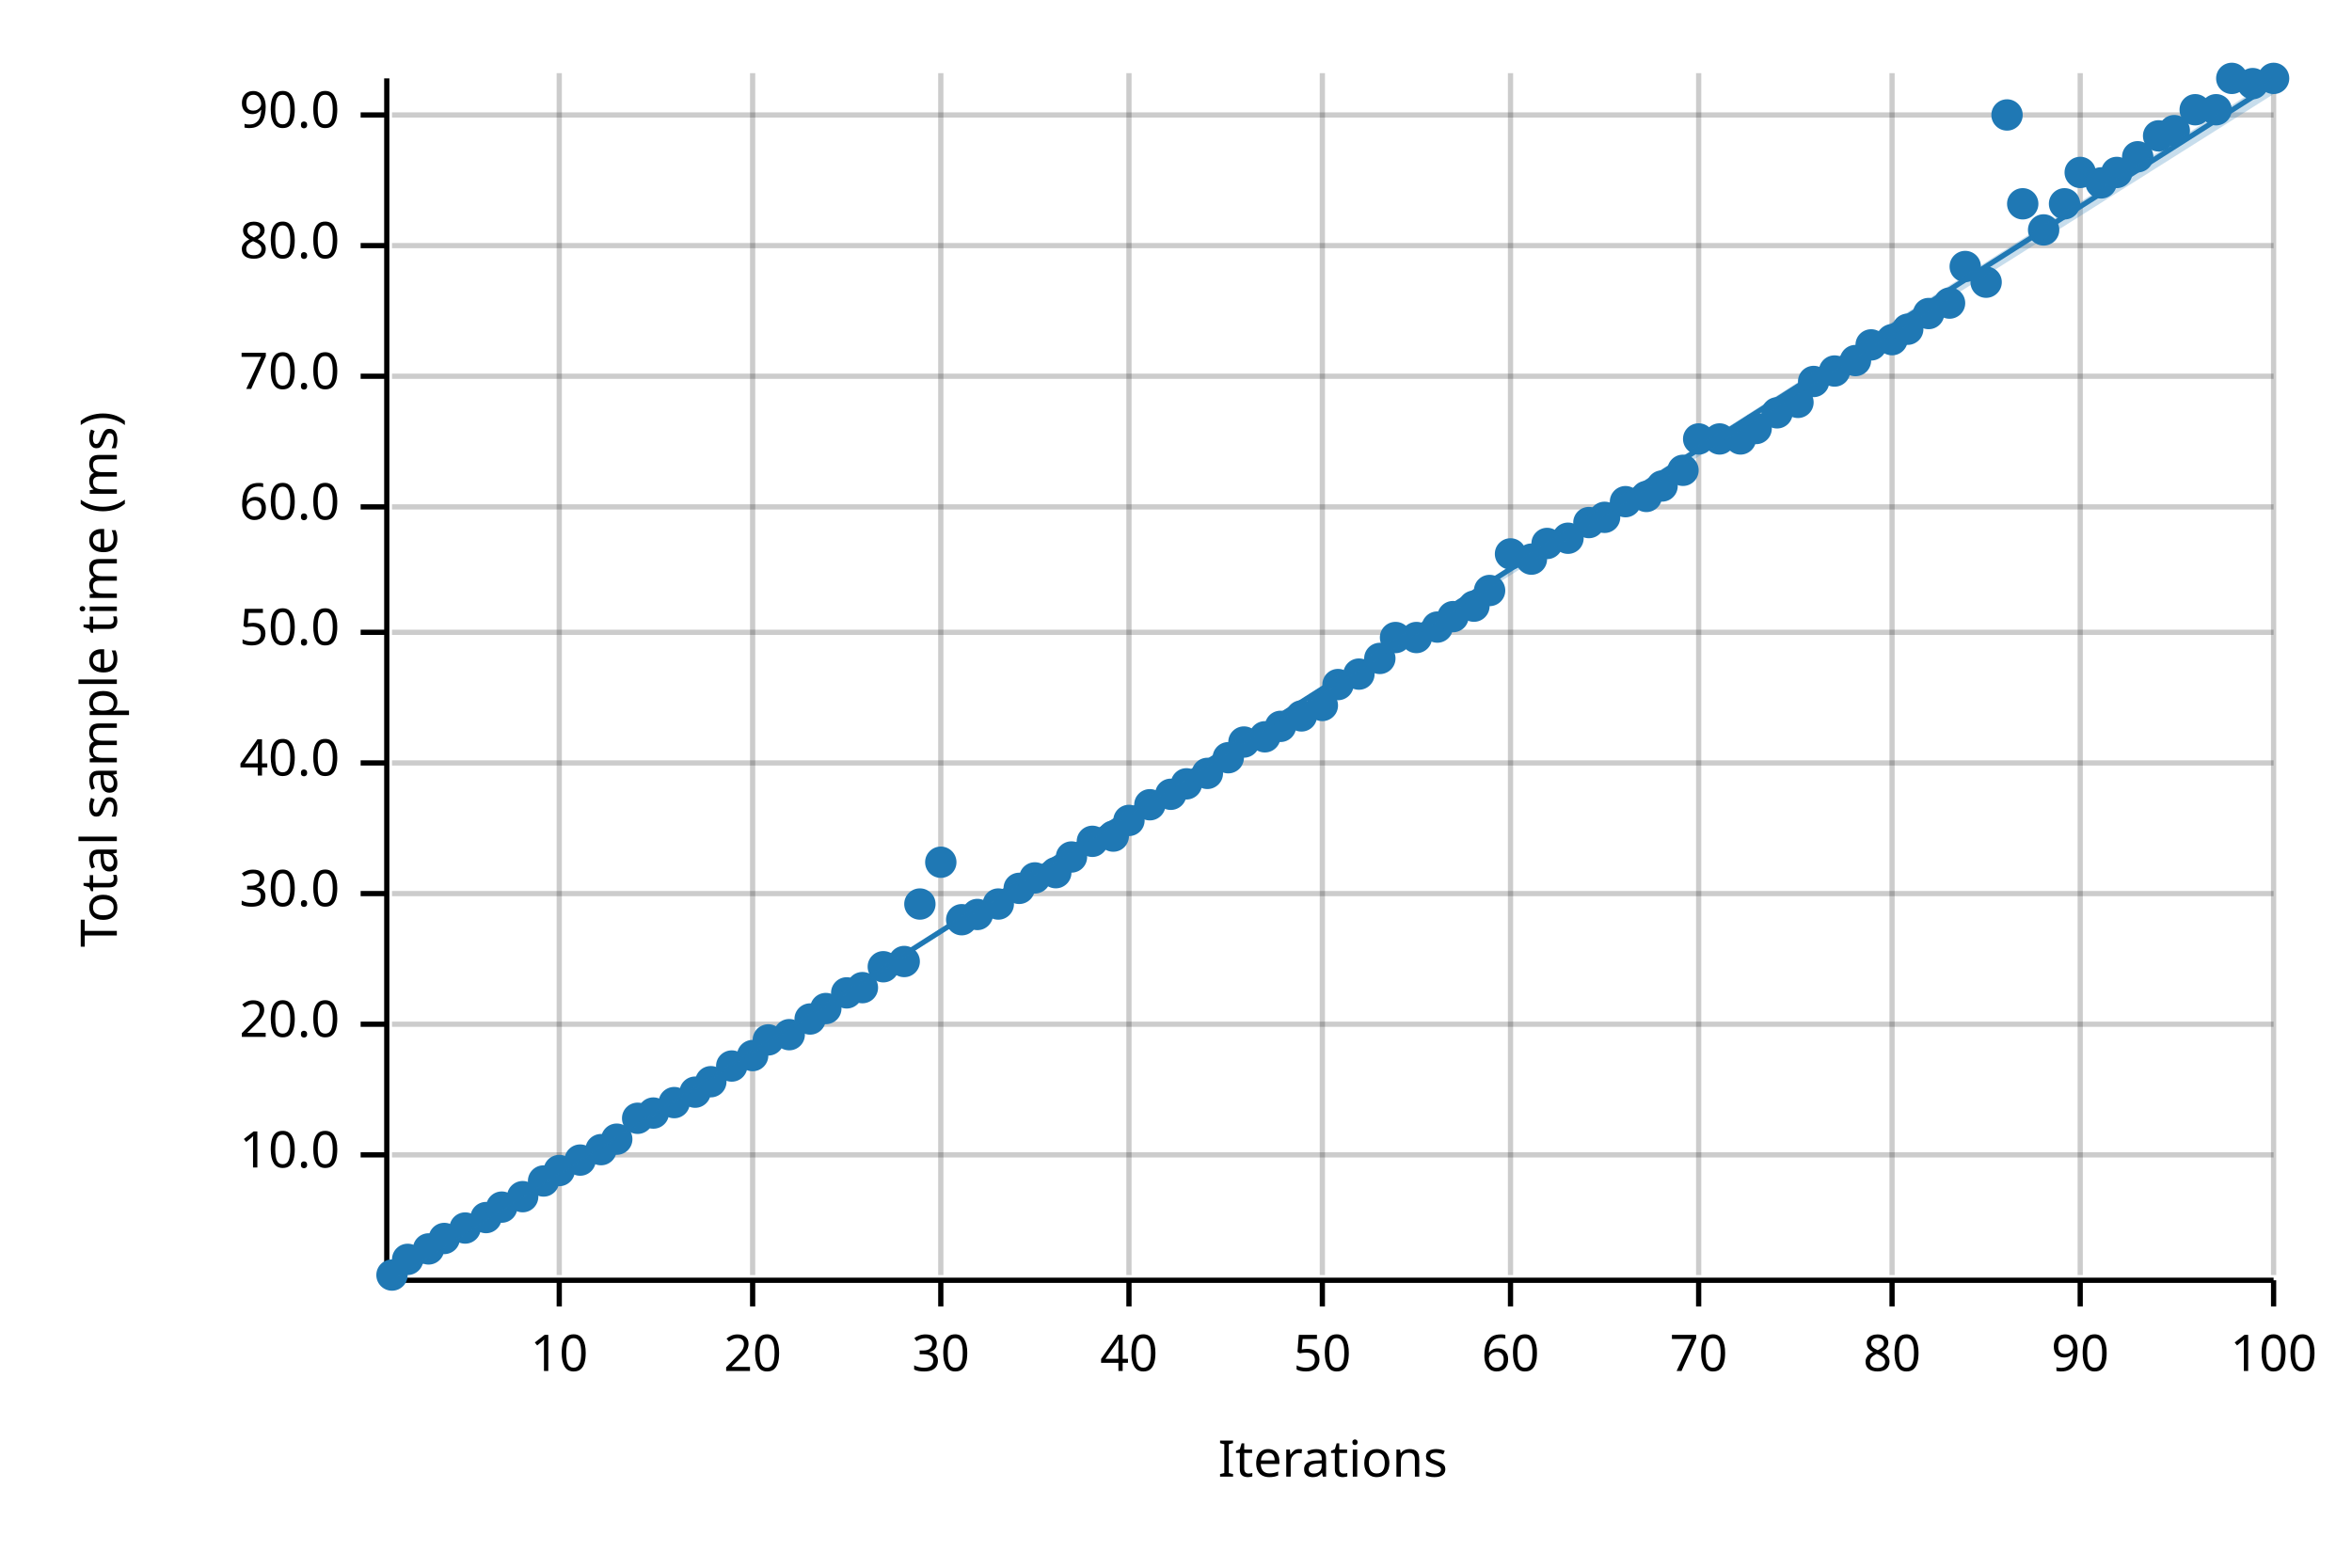
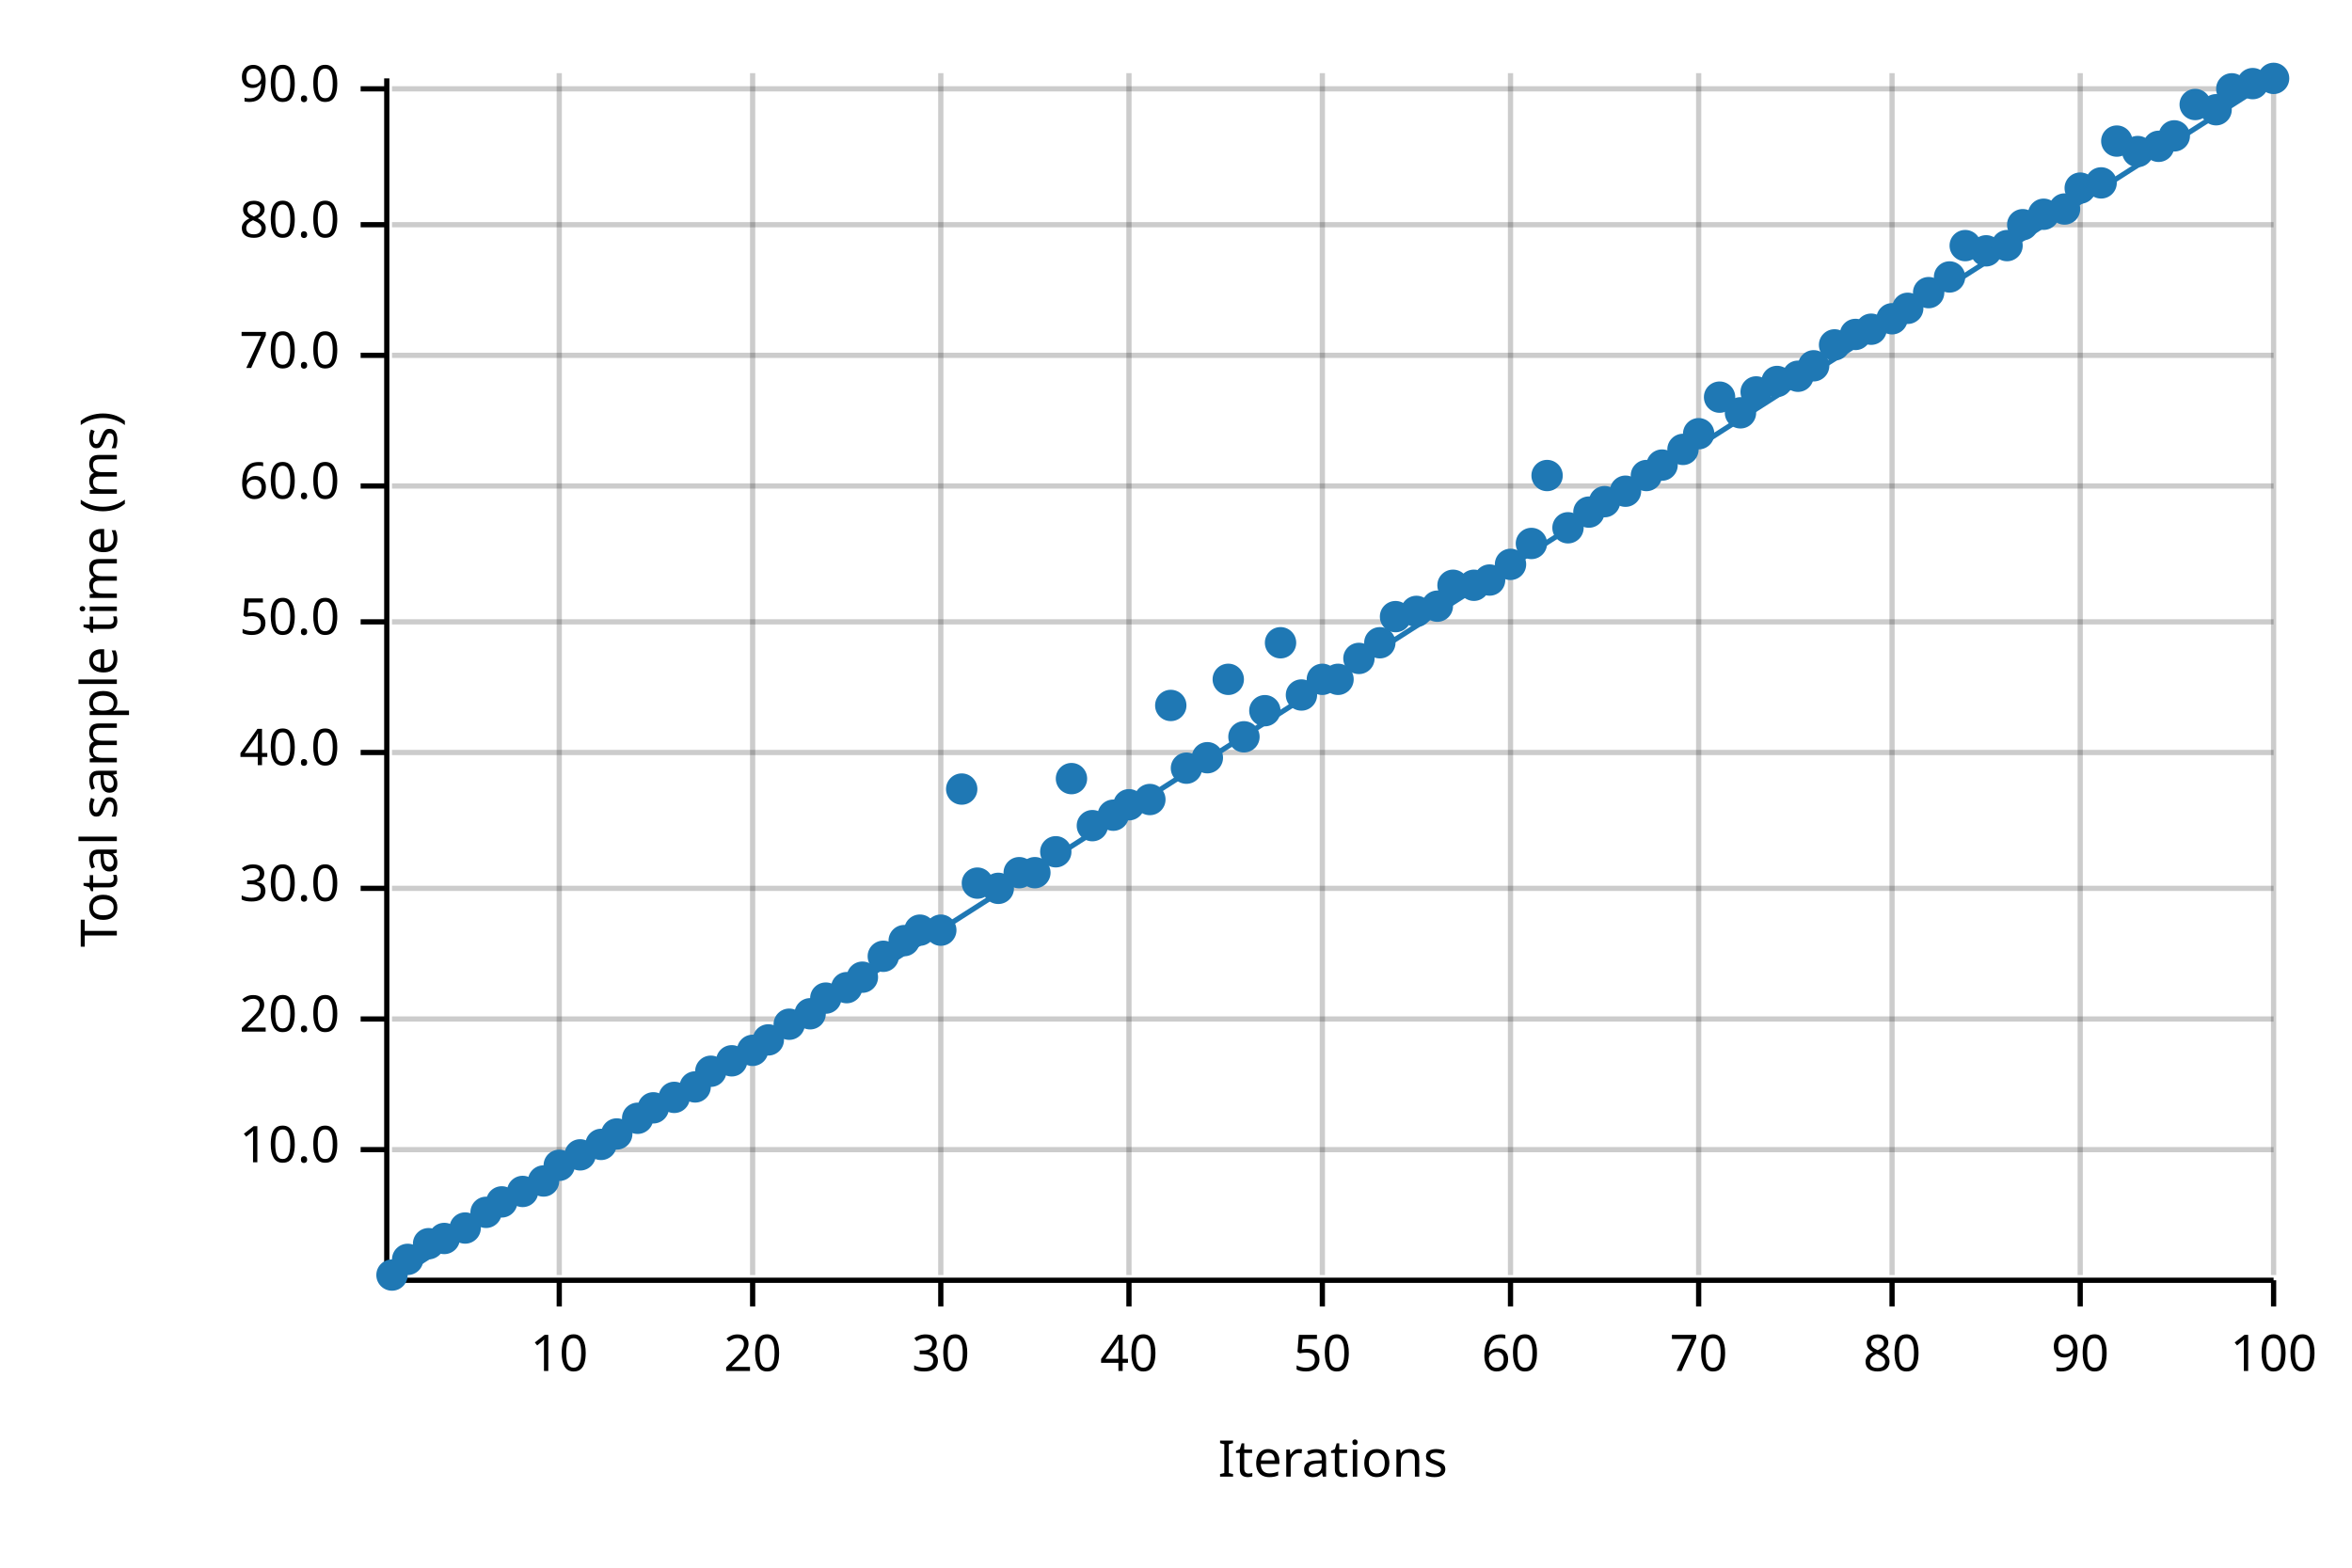
<svg xmlns="http://www.w3.org/2000/svg" width="450" height="300" viewBox="0 0 450 300">
  <text x="15" y="130" dy="0.76em" text-anchor="middle" font-family="sans-serif" font-size="9.677" opacity="1" fill="#000000" transform="rotate(270, 15, 130)">
Total sample time (ms)
</text>
  <text x="255" y="285" dy="-0.5ex" text-anchor="middle" font-family="sans-serif" font-size="9.677" opacity="1" fill="#000000">
Iterations
</text>
  <line opacity="0.2" stroke="#000000" stroke-width="1" x1="107" y1="244" x2="107" y2="14" />
  <line opacity="0.2" stroke="#000000" stroke-width="1" x1="144" y1="244" x2="144" y2="14" />
  <line opacity="0.2" stroke="#000000" stroke-width="1" x1="180" y1="244" x2="180" y2="14" />
  <line opacity="0.2" stroke="#000000" stroke-width="1" x1="216" y1="244" x2="216" y2="14" />
  <line opacity="0.2" stroke="#000000" stroke-width="1" x1="253" y1="244" x2="253" y2="14" />
  <line opacity="0.2" stroke="#000000" stroke-width="1" x1="289" y1="244" x2="289" y2="14" />
  <line opacity="0.2" stroke="#000000" stroke-width="1" x1="325" y1="244" x2="325" y2="14" />
  <line opacity="0.2" stroke="#000000" stroke-width="1" x1="362" y1="244" x2="362" y2="14" />
  <line opacity="0.2" stroke="#000000" stroke-width="1" x1="398" y1="244" x2="398" y2="14" />
  <line opacity="0.2" stroke="#000000" stroke-width="1" x1="435" y1="244" x2="435" y2="14" />
-   <line opacity="0.2" stroke="#000000" stroke-width="1" x1="75" y1="221" x2="435" y2="221" />
-   <line opacity="0.2" stroke="#000000" stroke-width="1" x1="75" y1="196" x2="435" y2="196" />
-   <line opacity="0.2" stroke="#000000" stroke-width="1" x1="75" y1="171" x2="435" y2="171" />
-   <line opacity="0.2" stroke="#000000" stroke-width="1" x1="75" y1="146" x2="435" y2="146" />
-   <line opacity="0.2" stroke="#000000" stroke-width="1" x1="75" y1="121" x2="435" y2="121" />
-   <line opacity="0.2" stroke="#000000" stroke-width="1" x1="75" y1="97" x2="435" y2="97" />
-   <line opacity="0.2" stroke="#000000" stroke-width="1" x1="75" y1="72" x2="435" y2="72" />
-   <line opacity="0.2" stroke="#000000" stroke-width="1" x1="75" y1="47" x2="435" y2="47" />
-   <line opacity="0.2" stroke="#000000" stroke-width="1" x1="75" y1="22" x2="435" y2="22" />
+   <line opacity="0.2" stroke="#000000" stroke-width="1" x1="75" y1="220" x2="435" y2="220" />
+   <line opacity="0.2" stroke="#000000" stroke-width="1" x1="75" y1="195" x2="435" y2="195" />
+   <line opacity="0.2" stroke="#000000" stroke-width="1" x1="75" y1="170" x2="435" y2="170" />
+   <line opacity="0.2" stroke="#000000" stroke-width="1" x1="75" y1="144" x2="435" y2="144" />
+   <line opacity="0.2" stroke="#000000" stroke-width="1" x1="75" y1="119" x2="435" y2="119" />
+   <line opacity="0.2" stroke="#000000" stroke-width="1" x1="75" y1="93" x2="435" y2="93" />
+   <line opacity="0.2" stroke="#000000" stroke-width="1" x1="75" y1="68" x2="435" y2="68" />
+   <line opacity="0.2" stroke="#000000" stroke-width="1" x1="75" y1="43" x2="435" y2="43" />
+   <line opacity="0.2" stroke="#000000" stroke-width="1" x1="75" y1="17" x2="435" y2="17" />
  <polyline fill="none" opacity="1" stroke="#000000" stroke-width="1" points="74,15 74,245 " />
-   <text x="65" y="221" dy="0.5ex" text-anchor="end" font-family="sans-serif" font-size="9.677" opacity="1" fill="#000000">
+   <text x="65" y="220" dy="0.5ex" text-anchor="end" font-family="sans-serif" font-size="9.677" opacity="1" fill="#000000">
10.0
</text>
-   <polyline fill="none" opacity="1" stroke="#000000" stroke-width="1" points="69,221 74,221 " />
-   <text x="65" y="196" dy="0.5ex" text-anchor="end" font-family="sans-serif" font-size="9.677" opacity="1" fill="#000000">
+   <polyline fill="none" opacity="1" stroke="#000000" stroke-width="1" points="69,220 74,220 " />
+   <text x="65" y="195" dy="0.5ex" text-anchor="end" font-family="sans-serif" font-size="9.677" opacity="1" fill="#000000">
20.0
</text>
-   <polyline fill="none" opacity="1" stroke="#000000" stroke-width="1" points="69,196 74,196 " />
-   <text x="65" y="171" dy="0.5ex" text-anchor="end" font-family="sans-serif" font-size="9.677" opacity="1" fill="#000000">
+   <polyline fill="none" opacity="1" stroke="#000000" stroke-width="1" points="69,195 74,195 " />
+   <text x="65" y="170" dy="0.5ex" text-anchor="end" font-family="sans-serif" font-size="9.677" opacity="1" fill="#000000">
30.0
</text>
-   <polyline fill="none" opacity="1" stroke="#000000" stroke-width="1" points="69,171 74,171 " />
-   <text x="65" y="146" dy="0.5ex" text-anchor="end" font-family="sans-serif" font-size="9.677" opacity="1" fill="#000000">
+   <polyline fill="none" opacity="1" stroke="#000000" stroke-width="1" points="69,170 74,170 " />
+   <text x="65" y="144" dy="0.5ex" text-anchor="end" font-family="sans-serif" font-size="9.677" opacity="1" fill="#000000">
40.0
</text>
-   <polyline fill="none" opacity="1" stroke="#000000" stroke-width="1" points="69,146 74,146 " />
-   <text x="65" y="121" dy="0.5ex" text-anchor="end" font-family="sans-serif" font-size="9.677" opacity="1" fill="#000000">
+   <polyline fill="none" opacity="1" stroke="#000000" stroke-width="1" points="69,144 74,144 " />
+   <text x="65" y="119" dy="0.5ex" text-anchor="end" font-family="sans-serif" font-size="9.677" opacity="1" fill="#000000">
50.0
</text>
-   <polyline fill="none" opacity="1" stroke="#000000" stroke-width="1" points="69,121 74,121 " />
-   <text x="65" y="97" dy="0.5ex" text-anchor="end" font-family="sans-serif" font-size="9.677" opacity="1" fill="#000000">
+   <polyline fill="none" opacity="1" stroke="#000000" stroke-width="1" points="69,119 74,119 " />
+   <text x="65" y="93" dy="0.5ex" text-anchor="end" font-family="sans-serif" font-size="9.677" opacity="1" fill="#000000">
60.0
</text>
-   <polyline fill="none" opacity="1" stroke="#000000" stroke-width="1" points="69,97 74,97 " />
-   <text x="65" y="72" dy="0.5ex" text-anchor="end" font-family="sans-serif" font-size="9.677" opacity="1" fill="#000000">
+   <polyline fill="none" opacity="1" stroke="#000000" stroke-width="1" points="69,93 74,93 " />
+   <text x="65" y="68" dy="0.5ex" text-anchor="end" font-family="sans-serif" font-size="9.677" opacity="1" fill="#000000">
70.0
</text>
-   <polyline fill="none" opacity="1" stroke="#000000" stroke-width="1" points="69,72 74,72 " />
-   <text x="65" y="47" dy="0.5ex" text-anchor="end" font-family="sans-serif" font-size="9.677" opacity="1" fill="#000000">
+   <polyline fill="none" opacity="1" stroke="#000000" stroke-width="1" points="69,68 74,68 " />
+   <text x="65" y="43" dy="0.5ex" text-anchor="end" font-family="sans-serif" font-size="9.677" opacity="1" fill="#000000">
80.0
</text>
-   <polyline fill="none" opacity="1" stroke="#000000" stroke-width="1" points="69,47 74,47 " />
-   <text x="65" y="22" dy="0.5ex" text-anchor="end" font-family="sans-serif" font-size="9.677" opacity="1" fill="#000000">
+   <polyline fill="none" opacity="1" stroke="#000000" stroke-width="1" points="69,43 74,43 " />
+   <text x="65" y="17" dy="0.5ex" text-anchor="end" font-family="sans-serif" font-size="9.677" opacity="1" fill="#000000">
90.0
</text>
-   <polyline fill="none" opacity="1" stroke="#000000" stroke-width="1" points="69,22 74,22 " />
+   <polyline fill="none" opacity="1" stroke="#000000" stroke-width="1" points="69,17 74,17 " />
  <polyline fill="none" opacity="1" stroke="#000000" stroke-width="1" points="75,245 435,245 " />
  <text x="107" y="255" dy="0.76em" text-anchor="middle" font-family="sans-serif" font-size="9.677" opacity="1" fill="#000000">
10
</text>
  <polyline fill="none" opacity="1" stroke="#000000" stroke-width="1" points="107,245 107,250 " />
  <text x="144" y="255" dy="0.76em" text-anchor="middle" font-family="sans-serif" font-size="9.677" opacity="1" fill="#000000">
20
</text>
  <polyline fill="none" opacity="1" stroke="#000000" stroke-width="1" points="144,245 144,250 " />
  <text x="180" y="255" dy="0.76em" text-anchor="middle" font-family="sans-serif" font-size="9.677" opacity="1" fill="#000000">
30
</text>
  <polyline fill="none" opacity="1" stroke="#000000" stroke-width="1" points="180,245 180,250 " />
  <text x="216" y="255" dy="0.76em" text-anchor="middle" font-family="sans-serif" font-size="9.677" opacity="1" fill="#000000">
40
</text>
  <polyline fill="none" opacity="1" stroke="#000000" stroke-width="1" points="216,245 216,250 " />
  <text x="253" y="255" dy="0.76em" text-anchor="middle" font-family="sans-serif" font-size="9.677" opacity="1" fill="#000000">
50
</text>
  <polyline fill="none" opacity="1" stroke="#000000" stroke-width="1" points="253,245 253,250 " />
  <text x="289" y="255" dy="0.76em" text-anchor="middle" font-family="sans-serif" font-size="9.677" opacity="1" fill="#000000">
60
</text>
  <polyline fill="none" opacity="1" stroke="#000000" stroke-width="1" points="289,245 289,250 " />
  <text x="325" y="255" dy="0.76em" text-anchor="middle" font-family="sans-serif" font-size="9.677" opacity="1" fill="#000000">
70
</text>
  <polyline fill="none" opacity="1" stroke="#000000" stroke-width="1" points="325,245 325,250 " />
  <text x="362" y="255" dy="0.76em" text-anchor="middle" font-family="sans-serif" font-size="9.677" opacity="1" fill="#000000">
80
</text>
  <polyline fill="none" opacity="1" stroke="#000000" stroke-width="1" points="362,245 362,250 " />
  <text x="398" y="255" dy="0.76em" text-anchor="middle" font-family="sans-serif" font-size="9.677" opacity="1" fill="#000000">
90
</text>
  <polyline fill="none" opacity="1" stroke="#000000" stroke-width="1" points="398,245 398,250 " />
  <text x="435" y="255" dy="0.76em" text-anchor="middle" font-family="sans-serif" font-size="9.677" opacity="1" fill="#000000">
100
</text>
  <polyline fill="none" opacity="1" stroke="#000000" stroke-width="1" points="435,245 435,250 " />
  <circle cx="75" cy="244" r="3" opacity="1" fill="#1F78B4" stroke="none" />
  <circle cx="78" cy="241" r="3" opacity="1" fill="#1F78B4" stroke="none" />
-   <circle cx="82" cy="239" r="3" opacity="1" fill="#1F78B4" stroke="none" />
+   <circle cx="82" cy="238" r="3" opacity="1" fill="#1F78B4" stroke="none" />
  <circle cx="85" cy="237" r="3" opacity="1" fill="#1F78B4" stroke="none" />
  <circle cx="89" cy="235" r="3" opacity="1" fill="#1F78B4" stroke="none" />
-   <circle cx="93" cy="233" r="3" opacity="1" fill="#1F78B4" stroke="none" />
-   <circle cx="96" cy="231" r="3" opacity="1" fill="#1F78B4" stroke="none" />
-   <circle cx="100" cy="229" r="3" opacity="1" fill="#1F78B4" stroke="none" />
+   <circle cx="93" cy="232" r="3" opacity="1" fill="#1F78B4" stroke="none" />
+   <circle cx="96" cy="230" r="3" opacity="1" fill="#1F78B4" stroke="none" />
+   <circle cx="100" cy="228" r="3" opacity="1" fill="#1F78B4" stroke="none" />
  <circle cx="104" cy="226" r="3" opacity="1" fill="#1F78B4" stroke="none" />
-   <circle cx="107" cy="224" r="3" opacity="1" fill="#1F78B4" stroke="none" />
-   <circle cx="111" cy="222" r="3" opacity="1" fill="#1F78B4" stroke="none" />
-   <circle cx="115" cy="220" r="3" opacity="1" fill="#1F78B4" stroke="none" />
-   <circle cx="118" cy="218" r="3" opacity="1" fill="#1F78B4" stroke="none" />
+   <circle cx="107" cy="223" r="3" opacity="1" fill="#1F78B4" stroke="none" />
+   <circle cx="111" cy="221" r="3" opacity="1" fill="#1F78B4" stroke="none" />
+   <circle cx="115" cy="219" r="3" opacity="1" fill="#1F78B4" stroke="none" />
+   <circle cx="118" cy="217" r="3" opacity="1" fill="#1F78B4" stroke="none" />
  <circle cx="122" cy="214" r="3" opacity="1" fill="#1F78B4" stroke="none" />
-   <circle cx="125" cy="213" r="3" opacity="1" fill="#1F78B4" stroke="none" />
-   <circle cx="129" cy="211" r="3" opacity="1" fill="#1F78B4" stroke="none" />
-   <circle cx="133" cy="209" r="3" opacity="1" fill="#1F78B4" stroke="none" />
-   <circle cx="136" cy="207" r="3" opacity="1" fill="#1F78B4" stroke="none" />
-   <circle cx="140" cy="204" r="3" opacity="1" fill="#1F78B4" stroke="none" />
-   <circle cx="144" cy="202" r="3" opacity="1" fill="#1F78B4" stroke="none" />
+   <circle cx="125" cy="212" r="3" opacity="1" fill="#1F78B4" stroke="none" />
+   <circle cx="129" cy="210" r="3" opacity="1" fill="#1F78B4" stroke="none" />
+   <circle cx="133" cy="208" r="3" opacity="1" fill="#1F78B4" stroke="none" />
+   <circle cx="136" cy="205" r="3" opacity="1" fill="#1F78B4" stroke="none" />
+   <circle cx="140" cy="203" r="3" opacity="1" fill="#1F78B4" stroke="none" />
+   <circle cx="144" cy="201" r="3" opacity="1" fill="#1F78B4" stroke="none" />
  <circle cx="147" cy="199" r="3" opacity="1" fill="#1F78B4" stroke="none" />
-   <circle cx="151" cy="198" r="3" opacity="1" fill="#1F78B4" stroke="none" />
-   <circle cx="155" cy="195" r="3" opacity="1" fill="#1F78B4" stroke="none" />
-   <circle cx="158" cy="193" r="3" opacity="1" fill="#1F78B4" stroke="none" />
-   <circle cx="162" cy="190" r="3" opacity="1" fill="#1F78B4" stroke="none" />
-   <circle cx="165" cy="189" r="3" opacity="1" fill="#1F78B4" stroke="none" />
-   <circle cx="169" cy="185" r="3" opacity="1" fill="#1F78B4" stroke="none" />
-   <circle cx="173" cy="184" r="3" opacity="1" fill="#1F78B4" stroke="none" />
-   <circle cx="176" cy="173" r="3" opacity="1" fill="#1F78B4" stroke="none" />
-   <circle cx="180" cy="165" r="3" opacity="1" fill="#1F78B4" stroke="none" />
-   <circle cx="184" cy="176" r="3" opacity="1" fill="#1F78B4" stroke="none" />
-   <circle cx="187" cy="175" r="3" opacity="1" fill="#1F78B4" stroke="none" />
-   <circle cx="191" cy="173" r="3" opacity="1" fill="#1F78B4" stroke="none" />
-   <circle cx="195" cy="170" r="3" opacity="1" fill="#1F78B4" stroke="none" />
-   <circle cx="198" cy="168" r="3" opacity="1" fill="#1F78B4" stroke="none" />
-   <circle cx="202" cy="167" r="3" opacity="1" fill="#1F78B4" stroke="none" />
-   <circle cx="205" cy="164" r="3" opacity="1" fill="#1F78B4" stroke="none" />
-   <circle cx="209" cy="161" r="3" opacity="1" fill="#1F78B4" stroke="none" />
-   <circle cx="213" cy="160" r="3" opacity="1" fill="#1F78B4" stroke="none" />
-   <circle cx="216" cy="157" r="3" opacity="1" fill="#1F78B4" stroke="none" />
-   <circle cx="220" cy="154" r="3" opacity="1" fill="#1F78B4" stroke="none" />
-   <circle cx="224" cy="152" r="3" opacity="1" fill="#1F78B4" stroke="none" />
-   <circle cx="227" cy="150" r="3" opacity="1" fill="#1F78B4" stroke="none" />
-   <circle cx="231" cy="148" r="3" opacity="1" fill="#1F78B4" stroke="none" />
-   <circle cx="235" cy="145" r="3" opacity="1" fill="#1F78B4" stroke="none" />
-   <circle cx="238" cy="142" r="3" opacity="1" fill="#1F78B4" stroke="none" />
-   <circle cx="242" cy="141" r="3" opacity="1" fill="#1F78B4" stroke="none" />
-   <circle cx="245" cy="139" r="3" opacity="1" fill="#1F78B4" stroke="none" />
-   <circle cx="249" cy="137" r="3" opacity="1" fill="#1F78B4" stroke="none" />
-   <circle cx="253" cy="135" r="3" opacity="1" fill="#1F78B4" stroke="none" />
-   <circle cx="256" cy="131" r="3" opacity="1" fill="#1F78B4" stroke="none" />
-   <circle cx="260" cy="129" r="3" opacity="1" fill="#1F78B4" stroke="none" />
-   <circle cx="264" cy="126" r="3" opacity="1" fill="#1F78B4" stroke="none" />
-   <circle cx="267" cy="122" r="3" opacity="1" fill="#1F78B4" stroke="none" />
-   <circle cx="271" cy="122" r="3" opacity="1" fill="#1F78B4" stroke="none" />
-   <circle cx="275" cy="120" r="3" opacity="1" fill="#1F78B4" stroke="none" />
-   <circle cx="278" cy="118" r="3" opacity="1" fill="#1F78B4" stroke="none" />
-   <circle cx="282" cy="116" r="3" opacity="1" fill="#1F78B4" stroke="none" />
-   <circle cx="285" cy="113" r="3" opacity="1" fill="#1F78B4" stroke="none" />
-   <circle cx="289" cy="106" r="3" opacity="1" fill="#1F78B4" stroke="none" />
-   <circle cx="293" cy="107" r="3" opacity="1" fill="#1F78B4" stroke="none" />
-   <circle cx="296" cy="104" r="3" opacity="1" fill="#1F78B4" stroke="none" />
-   <circle cx="300" cy="103" r="3" opacity="1" fill="#1F78B4" stroke="none" />
-   <circle cx="304" cy="100" r="3" opacity="1" fill="#1F78B4" stroke="none" />
-   <circle cx="307" cy="99" r="3" opacity="1" fill="#1F78B4" stroke="none" />
-   <circle cx="311" cy="96" r="3" opacity="1" fill="#1F78B4" stroke="none" />
-   <circle cx="315" cy="95" r="3" opacity="1" fill="#1F78B4" stroke="none" />
-   <circle cx="318" cy="93" r="3" opacity="1" fill="#1F78B4" stroke="none" />
-   <circle cx="322" cy="90" r="3" opacity="1" fill="#1F78B4" stroke="none" />
-   <circle cx="325" cy="84" r="3" opacity="1" fill="#1F78B4" stroke="none" />
-   <circle cx="329" cy="84" r="3" opacity="1" fill="#1F78B4" stroke="none" />
-   <circle cx="333" cy="84" r="3" opacity="1" fill="#1F78B4" stroke="none" />
-   <circle cx="336" cy="82" r="3" opacity="1" fill="#1F78B4" stroke="none" />
-   <circle cx="340" cy="79" r="3" opacity="1" fill="#1F78B4" stroke="none" />
-   <circle cx="344" cy="77" r="3" opacity="1" fill="#1F78B4" stroke="none" />
-   <circle cx="347" cy="73" r="3" opacity="1" fill="#1F78B4" stroke="none" />
-   <circle cx="351" cy="71" r="3" opacity="1" fill="#1F78B4" stroke="none" />
-   <circle cx="355" cy="69" r="3" opacity="1" fill="#1F78B4" stroke="none" />
-   <circle cx="358" cy="66" r="3" opacity="1" fill="#1F78B4" stroke="none" />
-   <circle cx="362" cy="65" r="3" opacity="1" fill="#1F78B4" stroke="none" />
-   <circle cx="365" cy="63" r="3" opacity="1" fill="#1F78B4" stroke="none" />
-   <circle cx="369" cy="60" r="3" opacity="1" fill="#1F78B4" stroke="none" />
-   <circle cx="373" cy="58" r="3" opacity="1" fill="#1F78B4" stroke="none" />
-   <circle cx="376" cy="51" r="3" opacity="1" fill="#1F78B4" stroke="none" />
-   <circle cx="380" cy="54" r="3" opacity="1" fill="#1F78B4" stroke="none" />
-   <circle cx="384" cy="22" r="3" opacity="1" fill="#1F78B4" stroke="none" />
-   <circle cx="387" cy="39" r="3" opacity="1" fill="#1F78B4" stroke="none" />
-   <circle cx="391" cy="44" r="3" opacity="1" fill="#1F78B4" stroke="none" />
-   <circle cx="395" cy="39" r="3" opacity="1" fill="#1F78B4" stroke="none" />
-   <circle cx="398" cy="33" r="3" opacity="1" fill="#1F78B4" stroke="none" />
+   <circle cx="151" cy="196" r="3" opacity="1" fill="#1F78B4" stroke="none" />
+   <circle cx="155" cy="194" r="3" opacity="1" fill="#1F78B4" stroke="none" />
+   <circle cx="158" cy="191" r="3" opacity="1" fill="#1F78B4" stroke="none" />
+   <circle cx="162" cy="189" r="3" opacity="1" fill="#1F78B4" stroke="none" />
+   <circle cx="165" cy="187" r="3" opacity="1" fill="#1F78B4" stroke="none" />
+   <circle cx="169" cy="183" r="3" opacity="1" fill="#1F78B4" stroke="none" />
+   <circle cx="173" cy="180" r="3" opacity="1" fill="#1F78B4" stroke="none" />
+   <circle cx="176" cy="178" r="3" opacity="1" fill="#1F78B4" stroke="none" />
+   <circle cx="180" cy="178" r="3" opacity="1" fill="#1F78B4" stroke="none" />
+   <circle cx="184" cy="151" r="3" opacity="1" fill="#1F78B4" stroke="none" />
+   <circle cx="187" cy="169" r="3" opacity="1" fill="#1F78B4" stroke="none" />
+   <circle cx="191" cy="170" r="3" opacity="1" fill="#1F78B4" stroke="none" />
+   <circle cx="195" cy="167" r="3" opacity="1" fill="#1F78B4" stroke="none" />
+   <circle cx="198" cy="167" r="3" opacity="1" fill="#1F78B4" stroke="none" />
+   <circle cx="202" cy="163" r="3" opacity="1" fill="#1F78B4" stroke="none" />
+   <circle cx="205" cy="149" r="3" opacity="1" fill="#1F78B4" stroke="none" />
+   <circle cx="209" cy="158" r="3" opacity="1" fill="#1F78B4" stroke="none" />
+   <circle cx="213" cy="156" r="3" opacity="1" fill="#1F78B4" stroke="none" />
+   <circle cx="216" cy="154" r="3" opacity="1" fill="#1F78B4" stroke="none" />
+   <circle cx="220" cy="153" r="3" opacity="1" fill="#1F78B4" stroke="none" />
+   <circle cx="224" cy="135" r="3" opacity="1" fill="#1F78B4" stroke="none" />
+   <circle cx="227" cy="147" r="3" opacity="1" fill="#1F78B4" stroke="none" />
+   <circle cx="231" cy="145" r="3" opacity="1" fill="#1F78B4" stroke="none" />
+   <circle cx="235" cy="130" r="3" opacity="1" fill="#1F78B4" stroke="none" />
+   <circle cx="238" cy="141" r="3" opacity="1" fill="#1F78B4" stroke="none" />
+   <circle cx="242" cy="136" r="3" opacity="1" fill="#1F78B4" stroke="none" />
+   <circle cx="245" cy="123" r="3" opacity="1" fill="#1F78B4" stroke="none" />
+   <circle cx="249" cy="133" r="3" opacity="1" fill="#1F78B4" stroke="none" />
+   <circle cx="253" cy="130" r="3" opacity="1" fill="#1F78B4" stroke="none" />
+   <circle cx="256" cy="130" r="3" opacity="1" fill="#1F78B4" stroke="none" />
+   <circle cx="260" cy="126" r="3" opacity="1" fill="#1F78B4" stroke="none" />
+   <circle cx="264" cy="123" r="3" opacity="1" fill="#1F78B4" stroke="none" />
+   <circle cx="267" cy="118" r="3" opacity="1" fill="#1F78B4" stroke="none" />
+   <circle cx="271" cy="117" r="3" opacity="1" fill="#1F78B4" stroke="none" />
+   <circle cx="275" cy="116" r="3" opacity="1" fill="#1F78B4" stroke="none" />
+   <circle cx="278" cy="112" r="3" opacity="1" fill="#1F78B4" stroke="none" />
+   <circle cx="282" cy="112" r="3" opacity="1" fill="#1F78B4" stroke="none" />
+   <circle cx="285" cy="111" r="3" opacity="1" fill="#1F78B4" stroke="none" />
+   <circle cx="289" cy="108" r="3" opacity="1" fill="#1F78B4" stroke="none" />
+   <circle cx="293" cy="104" r="3" opacity="1" fill="#1F78B4" stroke="none" />
+   <circle cx="296" cy="91" r="3" opacity="1" fill="#1F78B4" stroke="none" />
+   <circle cx="300" cy="101" r="3" opacity="1" fill="#1F78B4" stroke="none" />
+   <circle cx="304" cy="98" r="3" opacity="1" fill="#1F78B4" stroke="none" />
+   <circle cx="307" cy="96" r="3" opacity="1" fill="#1F78B4" stroke="none" />
+   <circle cx="311" cy="94" r="3" opacity="1" fill="#1F78B4" stroke="none" />
+   <circle cx="315" cy="91" r="3" opacity="1" fill="#1F78B4" stroke="none" />
+   <circle cx="318" cy="89" r="3" opacity="1" fill="#1F78B4" stroke="none" />
+   <circle cx="322" cy="86" r="3" opacity="1" fill="#1F78B4" stroke="none" />
+   <circle cx="325" cy="83" r="3" opacity="1" fill="#1F78B4" stroke="none" />
+   <circle cx="329" cy="76" r="3" opacity="1" fill="#1F78B4" stroke="none" />
+   <circle cx="333" cy="79" r="3" opacity="1" fill="#1F78B4" stroke="none" />
+   <circle cx="336" cy="75" r="3" opacity="1" fill="#1F78B4" stroke="none" />
+   <circle cx="340" cy="73" r="3" opacity="1" fill="#1F78B4" stroke="none" />
+   <circle cx="344" cy="72" r="3" opacity="1" fill="#1F78B4" stroke="none" />
+   <circle cx="347" cy="70" r="3" opacity="1" fill="#1F78B4" stroke="none" />
+   <circle cx="351" cy="66" r="3" opacity="1" fill="#1F78B4" stroke="none" />
+   <circle cx="355" cy="64" r="3" opacity="1" fill="#1F78B4" stroke="none" />
+   <circle cx="358" cy="63" r="3" opacity="1" fill="#1F78B4" stroke="none" />
+   <circle cx="362" cy="61" r="3" opacity="1" fill="#1F78B4" stroke="none" />
+   <circle cx="365" cy="59" r="3" opacity="1" fill="#1F78B4" stroke="none" />
+   <circle cx="369" cy="56" r="3" opacity="1" fill="#1F78B4" stroke="none" />
+   <circle cx="373" cy="53" r="3" opacity="1" fill="#1F78B4" stroke="none" />
+   <circle cx="376" cy="47" r="3" opacity="1" fill="#1F78B4" stroke="none" />
+   <circle cx="380" cy="48" r="3" opacity="1" fill="#1F78B4" stroke="none" />
+   <circle cx="384" cy="47" r="3" opacity="1" fill="#1F78B4" stroke="none" />
+   <circle cx="387" cy="43" r="3" opacity="1" fill="#1F78B4" stroke="none" />
+   <circle cx="391" cy="41" r="3" opacity="1" fill="#1F78B4" stroke="none" />
+   <circle cx="395" cy="40" r="3" opacity="1" fill="#1F78B4" stroke="none" />
+   <circle cx="398" cy="36" r="3" opacity="1" fill="#1F78B4" stroke="none" />
  <circle cx="402" cy="35" r="3" opacity="1" fill="#1F78B4" stroke="none" />
-   <circle cx="405" cy="33" r="3" opacity="1" fill="#1F78B4" stroke="none" />
-   <circle cx="409" cy="30" r="3" opacity="1" fill="#1F78B4" stroke="none" />
-   <circle cx="413" cy="26" r="3" opacity="1" fill="#1F78B4" stroke="none" />
-   <circle cx="416" cy="25" r="3" opacity="1" fill="#1F78B4" stroke="none" />
-   <circle cx="420" cy="21" r="3" opacity="1" fill="#1F78B4" stroke="none" />
+   <circle cx="405" cy="27" r="3" opacity="1" fill="#1F78B4" stroke="none" />
+   <circle cx="409" cy="29" r="3" opacity="1" fill="#1F78B4" stroke="none" />
+   <circle cx="413" cy="28" r="3" opacity="1" fill="#1F78B4" stroke="none" />
+   <circle cx="416" cy="26" r="3" opacity="1" fill="#1F78B4" stroke="none" />
+   <circle cx="420" cy="20" r="3" opacity="1" fill="#1F78B4" stroke="none" />
  <circle cx="424" cy="21" r="3" opacity="1" fill="#1F78B4" stroke="none" />
-   <circle cx="427" cy="15" r="3" opacity="1" fill="#1F78B4" stroke="none" />
+   <circle cx="427" cy="17" r="3" opacity="1" fill="#1F78B4" stroke="none" />
  <circle cx="431" cy="16" r="3" opacity="1" fill="#1F78B4" stroke="none" />
  <circle cx="435" cy="15" r="3" opacity="1" fill="#1F78B4" stroke="none" />
-   <polyline fill="none" opacity="1" stroke="#1F78B4" stroke-width="1" points="75,245 435,16 " />
-   <polygon opacity="0.25" fill="#1F78B4" points="75,245 435,18 435,15 " />
+   <polyline fill="none" opacity="1" stroke="#1F78B4" stroke-width="1" points="75,245 435,15 " />
+   <polygon opacity="0.25" fill="#1F78B4" points="75,245 435,15 435,15 " />
</svg>
